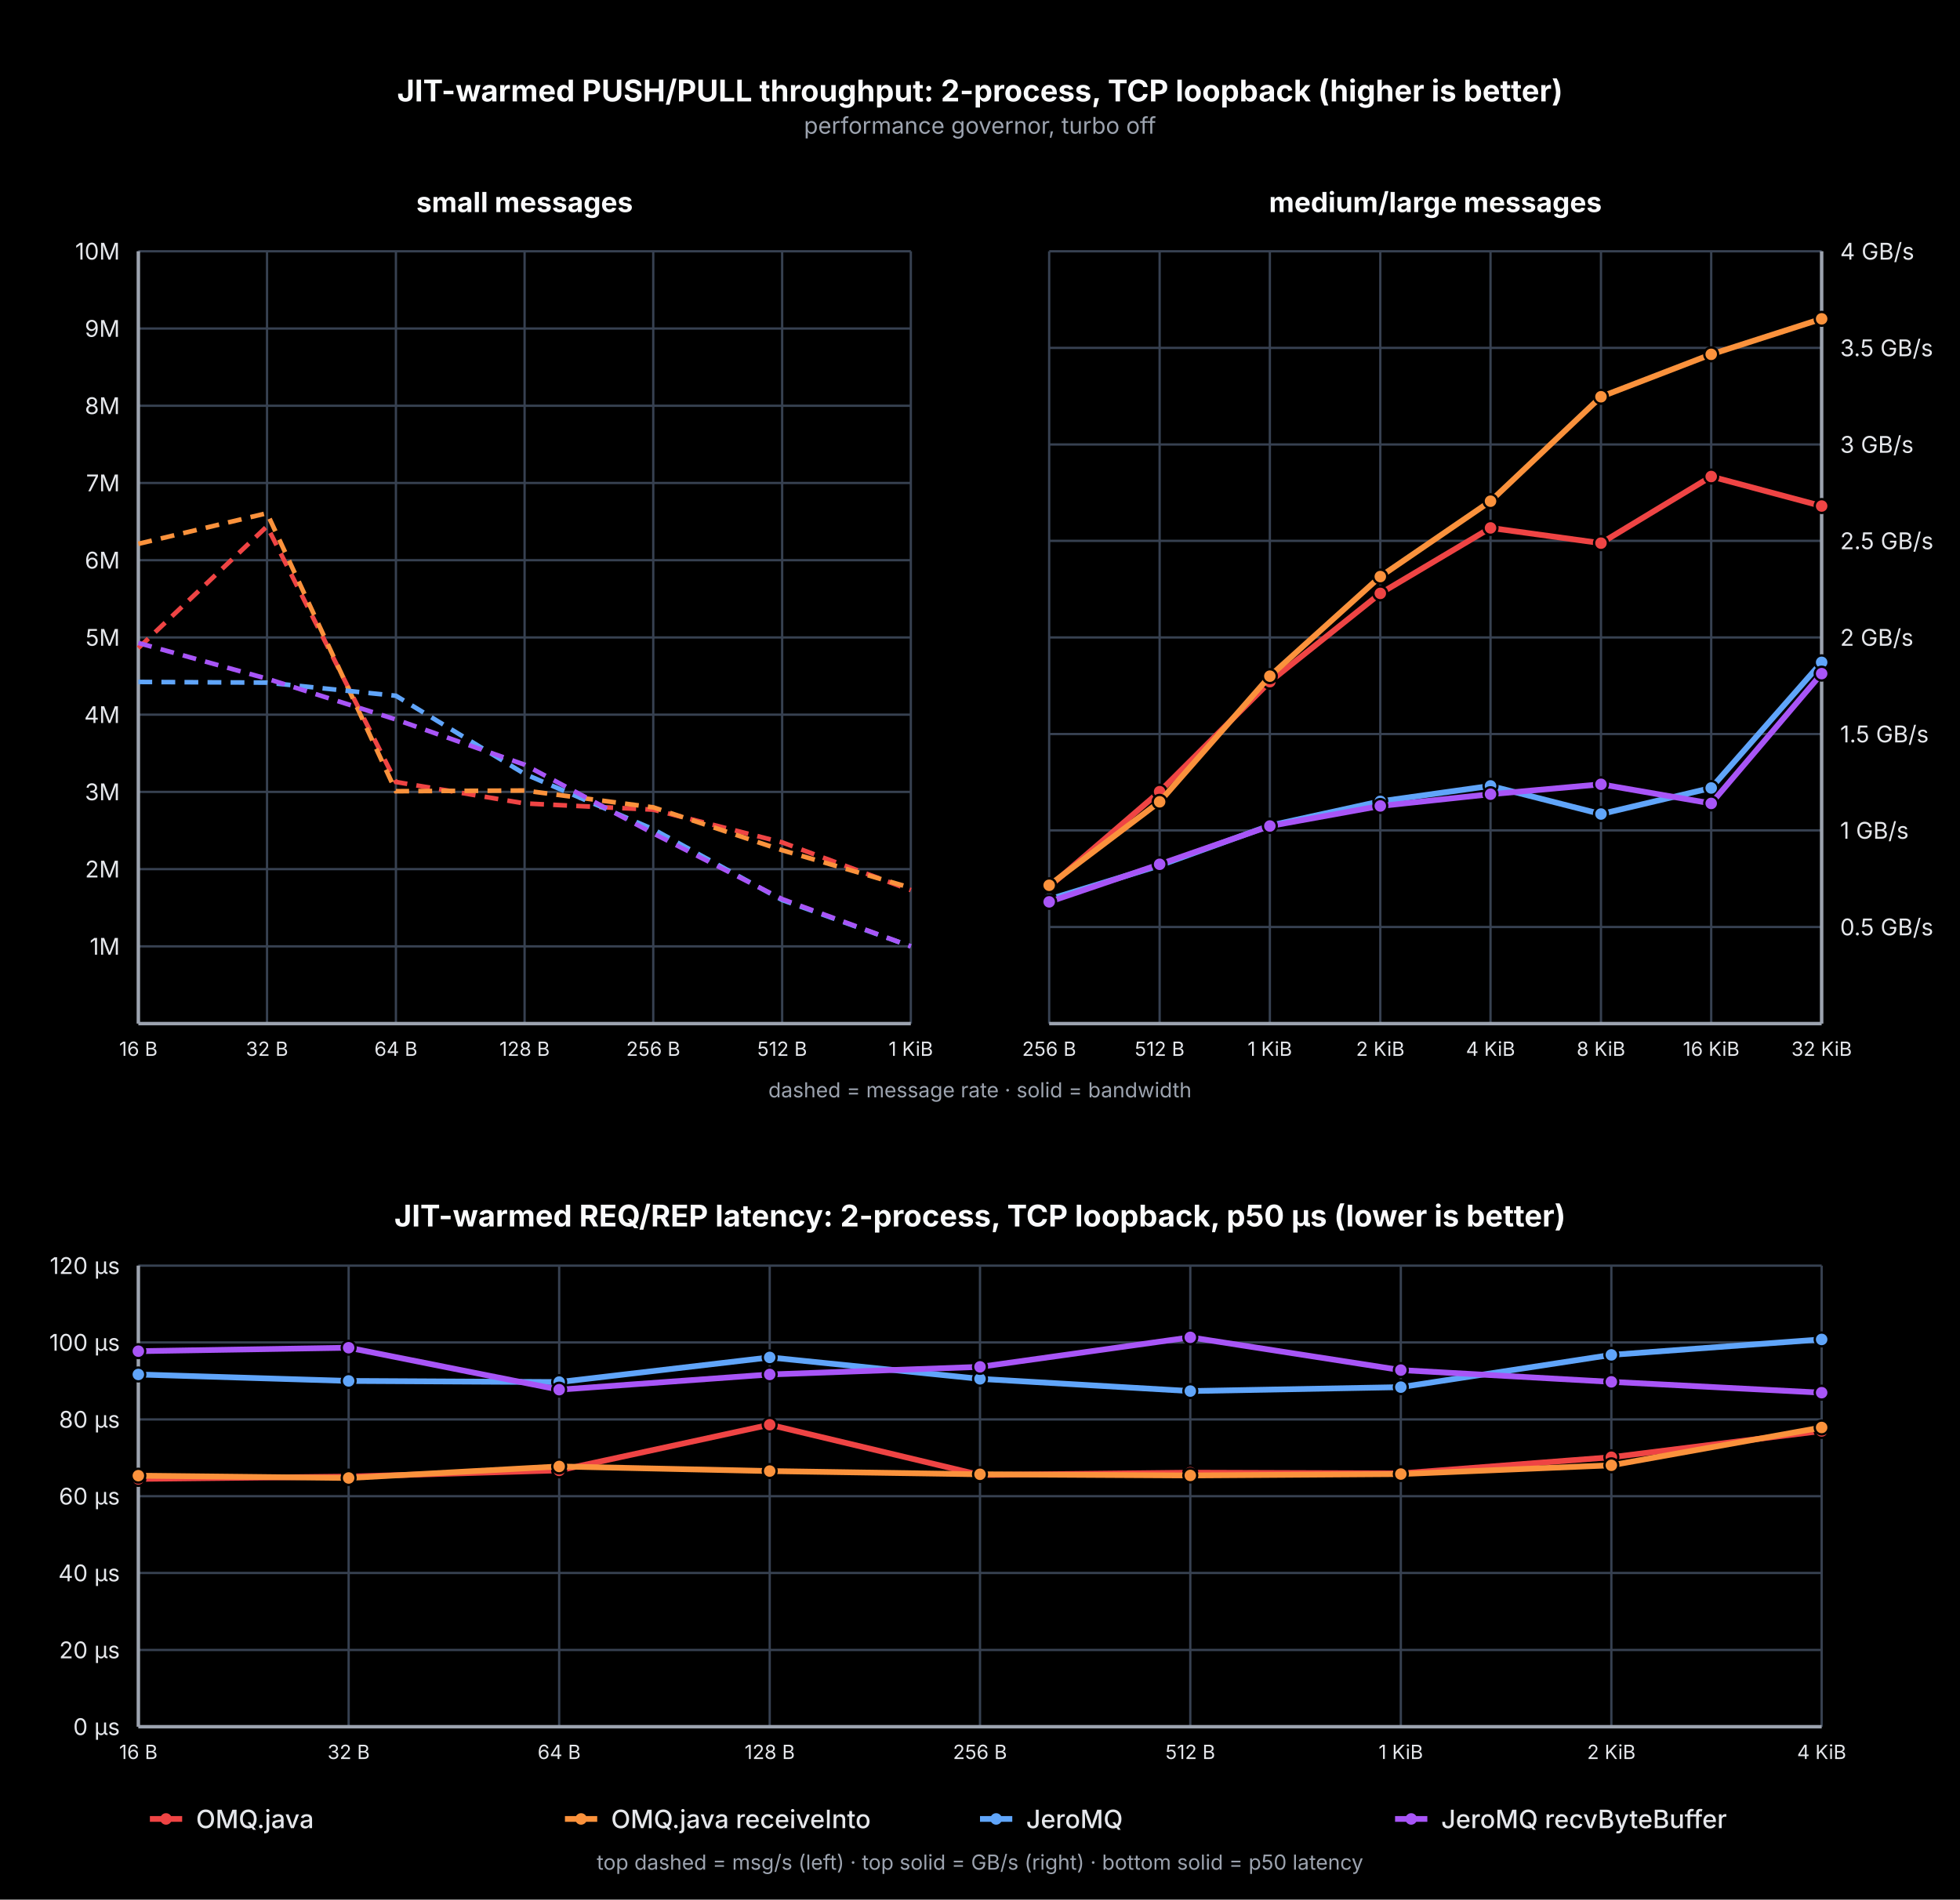
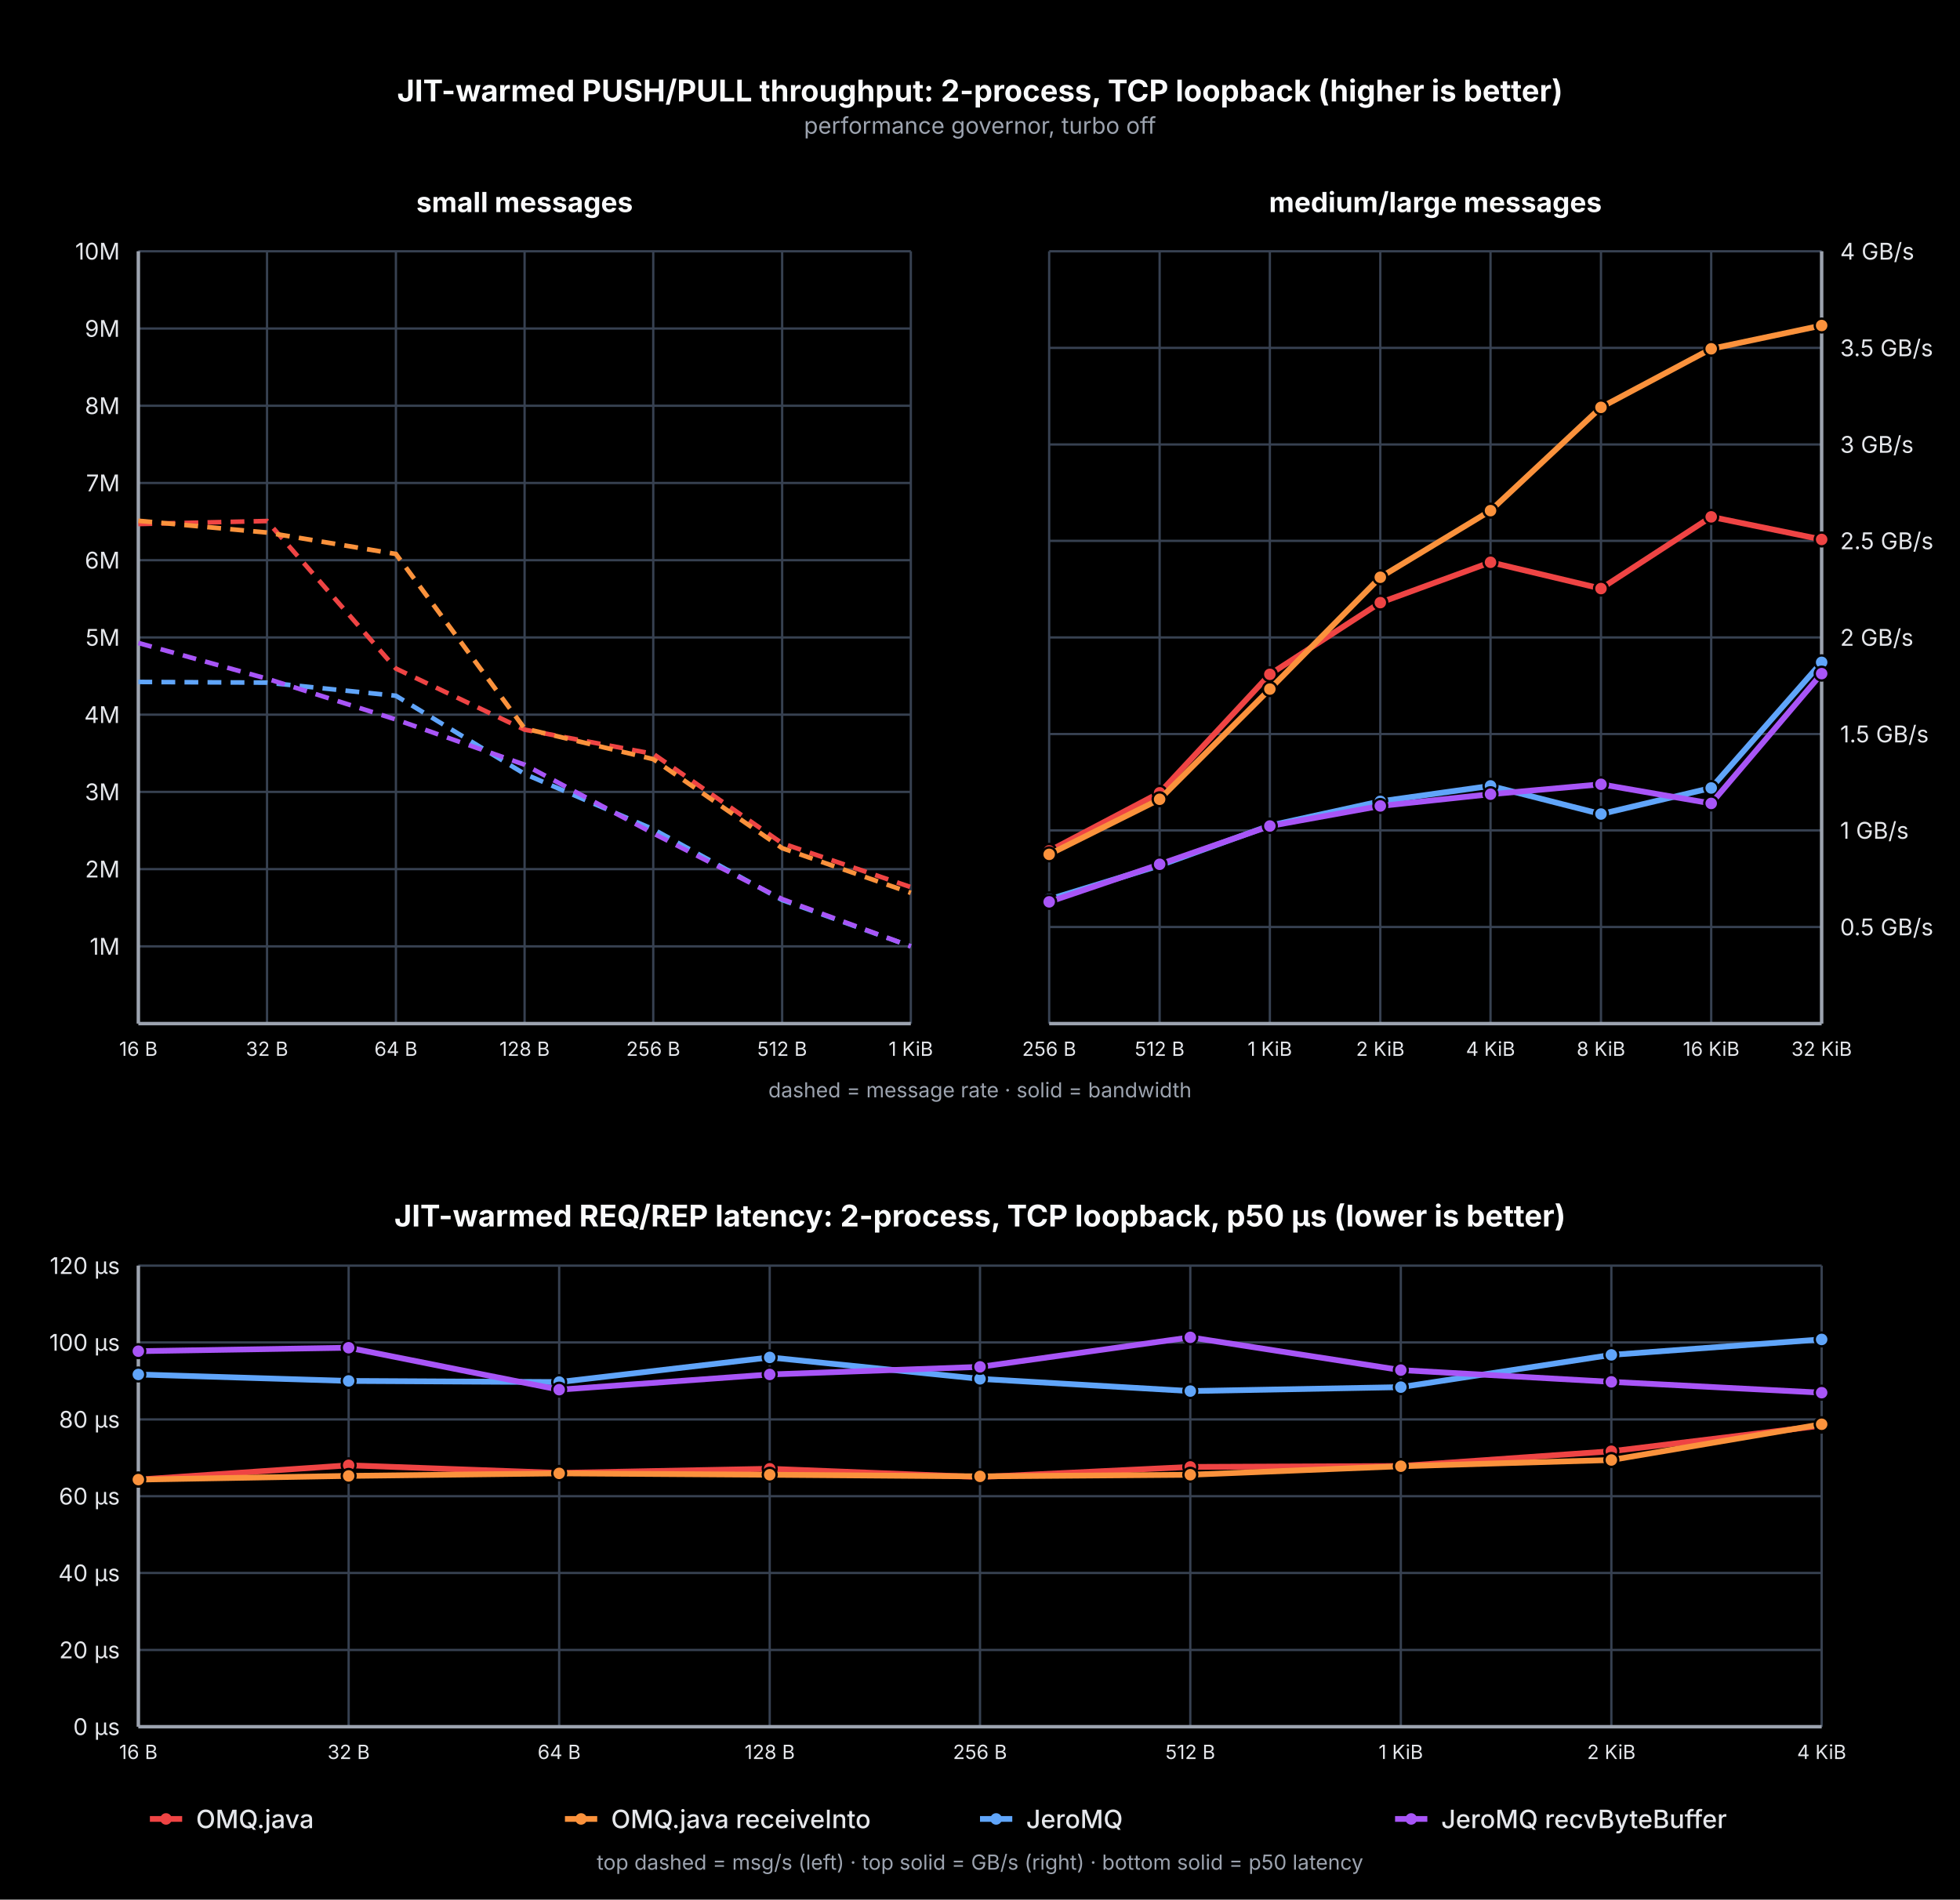
<svg xmlns="http://www.w3.org/2000/svg" viewBox="0 0 850 824" font-family="system-ui, -apple-system, sans-serif">
  <rect width="850" height="824" fill="#000000" />
  <text x="425.0" y="44" text-anchor="middle" fill="#f9fafb" font-size="13" font-weight="700">JIT-warmed PUSH/PULL throughput: 2-process, TCP loopback (higher is better)</text>
  <text x="425.0" y="58" text-anchor="middle" fill="#9ca3af" font-size="10">performance governor, turbo off</text>
  <line x1="60" y1="410.5" x2="395" y2="410.5" stroke="#374151" stroke-width="1" />
  <text x="52" y="410.5" text-anchor="end" dominant-baseline="middle" fill="#e5e7eb" font-size="10">1M</text>
  <line x1="60" y1="377.0" x2="395" y2="377.0" stroke="#374151" stroke-width="1" />
  <text x="52" y="377.0" text-anchor="end" dominant-baseline="middle" fill="#e5e7eb" font-size="10">2M</text>
  <line x1="60" y1="343.5" x2="395" y2="343.5" stroke="#374151" stroke-width="1" />
  <text x="52" y="343.5" text-anchor="end" dominant-baseline="middle" fill="#e5e7eb" font-size="10">3M</text>
  <line x1="60" y1="310.0" x2="395" y2="310.0" stroke="#374151" stroke-width="1" />
  <text x="52" y="310.0" text-anchor="end" dominant-baseline="middle" fill="#e5e7eb" font-size="10">4M</text>
  <line x1="60" y1="276.5" x2="395" y2="276.5" stroke="#374151" stroke-width="1" />
  <text x="52" y="276.5" text-anchor="end" dominant-baseline="middle" fill="#e5e7eb" font-size="10">5M</text>
  <line x1="60" y1="243.0" x2="395" y2="243.0" stroke="#374151" stroke-width="1" />
  <text x="52" y="243.0" text-anchor="end" dominant-baseline="middle" fill="#e5e7eb" font-size="10">6M</text>
  <line x1="60" y1="209.5" x2="395" y2="209.5" stroke="#374151" stroke-width="1" />
  <text x="52" y="209.5" text-anchor="end" dominant-baseline="middle" fill="#e5e7eb" font-size="10">7M</text>
  <line x1="60" y1="176.0" x2="395" y2="176.0" stroke="#374151" stroke-width="1" />
  <text x="52" y="176.0" text-anchor="end" dominant-baseline="middle" fill="#e5e7eb" font-size="10">8M</text>
  <line x1="60" y1="142.5" x2="395" y2="142.5" stroke="#374151" stroke-width="1" />
  <text x="52" y="142.5" text-anchor="end" dominant-baseline="middle" fill="#e5e7eb" font-size="10">9M</text>
  <line x1="60" y1="109.0" x2="395" y2="109.0" stroke="#374151" stroke-width="1" />
  <text x="52" y="109.0" text-anchor="end" dominant-baseline="middle" fill="#e5e7eb" font-size="10">10M</text>
  <line x1="60.0" y1="109" x2="60.0" y2="444" stroke="#374151" stroke-width="1" />
  <line x1="115.8" y1="109" x2="115.8" y2="444" stroke="#374151" stroke-width="1" />
  <line x1="171.7" y1="109" x2="171.7" y2="444" stroke="#374151" stroke-width="1" />
  <line x1="227.5" y1="109" x2="227.5" y2="444" stroke="#374151" stroke-width="1" />
  <line x1="283.3" y1="109" x2="283.3" y2="444" stroke="#374151" stroke-width="1" />
  <line x1="339.2" y1="109" x2="339.2" y2="444" stroke="#374151" stroke-width="1" />
  <line x1="395.0" y1="109" x2="395.0" y2="444" stroke="#374151" stroke-width="1" />
  <line x1="60" y1="109" x2="60" y2="444" stroke="#9ca3af" stroke-width="1.5" />
  <line x1="60" y1="444" x2="395" y2="444" stroke="#9ca3af" stroke-width="1.5" />
  <line x1="455" y1="402.1" x2="790" y2="402.1" stroke="#374151" stroke-width="1" />
  <text x="798" y="402.1" text-anchor="start" dominant-baseline="middle" fill="#e5e7eb" font-size="10">0.5 GB/s</text>
  <line x1="455" y1="360.2" x2="790" y2="360.2" stroke="#374151" stroke-width="1" />
  <text x="798" y="360.2" text-anchor="start" dominant-baseline="middle" fill="#e5e7eb" font-size="10">1 GB/s</text>
  <line x1="455" y1="318.4" x2="790" y2="318.4" stroke="#374151" stroke-width="1" />
  <text x="798" y="318.4" text-anchor="start" dominant-baseline="middle" fill="#e5e7eb" font-size="10">1.5 GB/s</text>
  <line x1="455" y1="276.5" x2="790" y2="276.5" stroke="#374151" stroke-width="1" />
  <text x="798" y="276.5" text-anchor="start" dominant-baseline="middle" fill="#e5e7eb" font-size="10">2 GB/s</text>
  <line x1="455" y1="234.6" x2="790" y2="234.6" stroke="#374151" stroke-width="1" />
  <text x="798" y="234.6" text-anchor="start" dominant-baseline="middle" fill="#e5e7eb" font-size="10">2.5 GB/s</text>
  <line x1="455" y1="192.8" x2="790" y2="192.8" stroke="#374151" stroke-width="1" />
  <text x="798" y="192.8" text-anchor="start" dominant-baseline="middle" fill="#e5e7eb" font-size="10">3 GB/s</text>
  <line x1="455" y1="150.9" x2="790" y2="150.9" stroke="#374151" stroke-width="1" />
  <text x="798" y="150.9" text-anchor="start" dominant-baseline="middle" fill="#e5e7eb" font-size="10">3.5 GB/s</text>
  <line x1="455" y1="109.0" x2="790" y2="109.0" stroke="#374151" stroke-width="1" />
  <text x="798" y="109.0" text-anchor="start" dominant-baseline="middle" fill="#e5e7eb" font-size="10">4 GB/s</text>
  <line x1="455.0" y1="109" x2="455.0" y2="444" stroke="#374151" stroke-width="1" />
  <line x1="502.9" y1="109" x2="502.9" y2="444" stroke="#374151" stroke-width="1" />
  <line x1="550.7" y1="109" x2="550.7" y2="444" stroke="#374151" stroke-width="1" />
  <line x1="598.6" y1="109" x2="598.6" y2="444" stroke="#374151" stroke-width="1" />
  <line x1="646.4" y1="109" x2="646.4" y2="444" stroke="#374151" stroke-width="1" />
  <line x1="694.3" y1="109" x2="694.3" y2="444" stroke="#374151" stroke-width="1" />
  <line x1="742.1" y1="109" x2="742.1" y2="444" stroke="#374151" stroke-width="1" />
  <line x1="790.0" y1="109" x2="790.0" y2="444" stroke="#374151" stroke-width="1" />
  <line x1="790" y1="109" x2="790" y2="444" stroke="#9ca3af" stroke-width="1.5" />
  <line x1="455" y1="444" x2="790" y2="444" stroke="#9ca3af" stroke-width="1.5" />
  <text x="227.5" y="92" text-anchor="middle" fill="#f9fafb" font-size="12" font-weight="700">small messages</text>
  <text x="622.5" y="92" text-anchor="middle" fill="#f9fafb" font-size="12" font-weight="700">medium/large messages</text>
-   <polyline points="60.0,281.1 115.8,228.3 171.7,339.2 227.5,348.5 283.3,351.2 339.2,365.4 395.0,386.1" fill="none" stroke="#ef4444" stroke-width="2" stroke-dasharray="6,4" />
-   <polyline points="60.0,235.9 115.8,222.6 171.7,343.2 227.5,342.9 283.3,350.2 339.2,368.8 395.0,385.1" fill="none" stroke="#fb923c" stroke-width="2" stroke-dasharray="6,4" />
+   <polyline points="60.0,227.3 115.8,226.0 171.7,290.0 227.5,316.5 283.3,327.0 339.2,365.8 395.0,384.8" fill="none" stroke="#ef4444" stroke-width="2" stroke-dasharray="6,4" />
+   <polyline points="60.0,225.9 115.8,231.0 171.7,240.3 227.5,316.0 283.3,329.3 339.2,367.9 395.0,387.3" fill="none" stroke="#fb923c" stroke-width="2" stroke-dasharray="6,4" />
  <polyline points="60.0,295.8 115.8,296.1 171.7,301.8 227.5,335.7 283.3,359.7 339.2,390.4 395.0,410.5" fill="none" stroke="#60a5fa" stroke-width="2" stroke-dasharray="6,4" />
  <polyline points="60.0,278.9 115.8,294.4 171.7,312.1 227.5,331.7 283.3,361.5 339.2,390.0 395.0,410.5" fill="none" stroke="#a855f7" stroke-width="2" stroke-dasharray="6,4" />
-   <polyline points="455.0,384.6 502.9,343.4 550.7,295.7 598.6,257.4 646.4,229.0 694.3,235.6 742.1,206.7 790.0,219.5" fill="none" stroke="#ef4444" stroke-width="2.5" stroke-linecap="round" stroke-linejoin="round" />
-   <circle cx="455.0" cy="384.6" r="3" fill="#ef4444" stroke="#000000" stroke-width="1" />
-   <circle cx="502.9" cy="343.4" r="3" fill="#ef4444" stroke="#000000" stroke-width="1" />
-   <circle cx="550.7" cy="295.7" r="3" fill="#ef4444" stroke="#000000" stroke-width="1" />
-   <circle cx="598.6" cy="257.4" r="3" fill="#ef4444" stroke="#000000" stroke-width="1" />
-   <circle cx="646.4" cy="229.0" r="3" fill="#ef4444" stroke="#000000" stroke-width="1" />
-   <circle cx="694.3" cy="235.6" r="3" fill="#ef4444" stroke="#000000" stroke-width="1" />
-   <circle cx="742.1" cy="206.7" r="3" fill="#ef4444" stroke="#000000" stroke-width="1" />
-   <circle cx="790.0" cy="219.5" r="3" fill="#ef4444" stroke="#000000" stroke-width="1" />
-   <polyline points="455.0,384.0 502.9,347.8 550.7,293.3 598.6,250.1 646.4,217.4 694.3,172.1 742.1,153.7 790.0,138.3" fill="none" stroke="#fb923c" stroke-width="2.5" stroke-linecap="round" stroke-linejoin="round" />
-   <circle cx="455.0" cy="384.0" r="3" fill="#fb923c" stroke="#000000" stroke-width="1" />
-   <circle cx="502.9" cy="347.8" r="3" fill="#fb923c" stroke="#000000" stroke-width="1" />
-   <circle cx="550.7" cy="293.3" r="3" fill="#fb923c" stroke="#000000" stroke-width="1" />
-   <circle cx="598.6" cy="250.1" r="3" fill="#fb923c" stroke="#000000" stroke-width="1" />
-   <circle cx="646.4" cy="217.4" r="3" fill="#fb923c" stroke="#000000" stroke-width="1" />
-   <circle cx="694.3" cy="172.1" r="3" fill="#fb923c" stroke="#000000" stroke-width="1" />
-   <circle cx="742.1" cy="153.7" r="3" fill="#fb923c" stroke="#000000" stroke-width="1" />
-   <circle cx="790.0" cy="138.3" r="3" fill="#fb923c" stroke="#000000" stroke-width="1" />
+   <polyline points="455.0,369.1 502.9,343.9 550.7,292.5 598.6,261.4 646.4,243.9 694.3,255.3 742.1,224.2 790.0,234.0" fill="none" stroke="#ef4444" stroke-width="2.5" stroke-linecap="round" stroke-linejoin="round" />
+   <circle cx="455.0" cy="369.1" r="3" fill="#ef4444" stroke="#000000" stroke-width="1" />
+   <circle cx="502.9" cy="343.9" r="3" fill="#ef4444" stroke="#000000" stroke-width="1" />
+   <circle cx="550.7" cy="292.5" r="3" fill="#ef4444" stroke="#000000" stroke-width="1" />
+   <circle cx="598.6" cy="261.4" r="3" fill="#ef4444" stroke="#000000" stroke-width="1" />
+   <circle cx="646.4" cy="243.9" r="3" fill="#ef4444" stroke="#000000" stroke-width="1" />
+   <circle cx="694.3" cy="255.3" r="3" fill="#ef4444" stroke="#000000" stroke-width="1" />
+   <circle cx="742.1" cy="224.2" r="3" fill="#ef4444" stroke="#000000" stroke-width="1" />
+   <circle cx="790.0" cy="234.0" r="3" fill="#ef4444" stroke="#000000" stroke-width="1" />
+   <polyline points="455.0,370.6 502.9,346.7 550.7,298.9 598.6,250.4 646.4,221.5 694.3,176.7 742.1,151.3 790.0,141.2" fill="none" stroke="#fb923c" stroke-width="2.5" stroke-linecap="round" stroke-linejoin="round" />
+   <circle cx="455.0" cy="370.6" r="3" fill="#fb923c" stroke="#000000" stroke-width="1" />
+   <circle cx="502.9" cy="346.7" r="3" fill="#fb923c" stroke="#000000" stroke-width="1" />
+   <circle cx="550.7" cy="298.9" r="3" fill="#fb923c" stroke="#000000" stroke-width="1" />
+   <circle cx="598.6" cy="250.4" r="3" fill="#fb923c" stroke="#000000" stroke-width="1" />
+   <circle cx="646.4" cy="221.5" r="3" fill="#fb923c" stroke="#000000" stroke-width="1" />
+   <circle cx="694.3" cy="176.7" r="3" fill="#fb923c" stroke="#000000" stroke-width="1" />
+   <circle cx="742.1" cy="151.3" r="3" fill="#fb923c" stroke="#000000" stroke-width="1" />
+   <circle cx="790.0" cy="141.2" r="3" fill="#fb923c" stroke="#000000" stroke-width="1" />
  <polyline points="455.0,390.1 502.9,375.4 550.7,358.1 598.6,347.6 646.4,340.9 694.3,353.1 742.1,341.8 790.0,287.3" fill="none" stroke="#60a5fa" stroke-width="2.5" stroke-linecap="round" stroke-linejoin="round" />
  <circle cx="455.0" cy="390.1" r="3" fill="#60a5fa" stroke="#000000" stroke-width="1" />
  <circle cx="502.9" cy="375.4" r="3" fill="#60a5fa" stroke="#000000" stroke-width="1" />
  <circle cx="550.7" cy="358.1" r="3" fill="#60a5fa" stroke="#000000" stroke-width="1" />
  <circle cx="598.6" cy="347.6" r="3" fill="#60a5fa" stroke="#000000" stroke-width="1" />
  <circle cx="646.4" cy="340.9" r="3" fill="#60a5fa" stroke="#000000" stroke-width="1" />
  <circle cx="694.3" cy="353.1" r="3" fill="#60a5fa" stroke="#000000" stroke-width="1" />
  <circle cx="742.1" cy="341.8" r="3" fill="#60a5fa" stroke="#000000" stroke-width="1" />
  <circle cx="790.0" cy="287.3" r="3" fill="#60a5fa" stroke="#000000" stroke-width="1" />
  <polyline points="455.0,391.2 502.9,374.9 550.7,358.3 598.6,349.6 646.4,344.5 694.3,340.2 742.1,348.5 790.0,292.2" fill="none" stroke="#a855f7" stroke-width="2.5" stroke-linecap="round" stroke-linejoin="round" />
  <circle cx="455.0" cy="391.2" r="3" fill="#a855f7" stroke="#000000" stroke-width="1" />
  <circle cx="502.9" cy="374.9" r="3" fill="#a855f7" stroke="#000000" stroke-width="1" />
  <circle cx="550.7" cy="358.3" r="3" fill="#a855f7" stroke="#000000" stroke-width="1" />
  <circle cx="598.6" cy="349.6" r="3" fill="#a855f7" stroke="#000000" stroke-width="1" />
  <circle cx="646.4" cy="344.5" r="3" fill="#a855f7" stroke="#000000" stroke-width="1" />
  <circle cx="694.3" cy="340.2" r="3" fill="#a855f7" stroke="#000000" stroke-width="1" />
  <circle cx="742.1" cy="348.5" r="3" fill="#a855f7" stroke="#000000" stroke-width="1" />
  <circle cx="790.0" cy="292.2" r="3" fill="#a855f7" stroke="#000000" stroke-width="1" />
  <text x="60.0" y="458" text-anchor="middle" fill="#e5e7eb" font-size="8.5">16 B</text>
  <text x="115.8" y="458" text-anchor="middle" fill="#e5e7eb" font-size="8.5">32 B</text>
  <text x="171.7" y="458" text-anchor="middle" fill="#e5e7eb" font-size="8.5">64 B</text>
  <text x="227.5" y="458" text-anchor="middle" fill="#e5e7eb" font-size="8.5">128 B</text>
  <text x="283.3" y="458" text-anchor="middle" fill="#e5e7eb" font-size="8.5">256 B</text>
  <text x="339.2" y="458" text-anchor="middle" fill="#e5e7eb" font-size="8.5">512 B</text>
  <text x="395.0" y="458" text-anchor="middle" fill="#e5e7eb" font-size="8.5">1 KiB</text>
  <text x="455.0" y="458" text-anchor="middle" fill="#e5e7eb" font-size="8.5">256 B</text>
  <text x="502.9" y="458" text-anchor="middle" fill="#e5e7eb" font-size="8.5">512 B</text>
  <text x="550.7" y="458" text-anchor="middle" fill="#e5e7eb" font-size="8.5">1 KiB</text>
  <text x="598.6" y="458" text-anchor="middle" fill="#e5e7eb" font-size="8.5">2 KiB</text>
  <text x="646.4" y="458" text-anchor="middle" fill="#e5e7eb" font-size="8.5">4 KiB</text>
  <text x="694.3" y="458" text-anchor="middle" fill="#e5e7eb" font-size="8.5">8 KiB</text>
  <text x="742.1" y="458" text-anchor="middle" fill="#e5e7eb" font-size="8.5">16 KiB</text>
  <text x="790.0" y="458" text-anchor="middle" fill="#e5e7eb" font-size="8.5">32 KiB</text>
  <text x="425.0" y="476" text-anchor="middle" fill="#9ca3af" font-size="9">dashed = message rate · solid = bandwidth</text>
  <text x="425.0" y="532" text-anchor="middle" fill="#f9fafb" font-size="13" font-weight="700">JIT-warmed REQ/REP latency: 2-process, TCP loopback, p50 μs (lower is better)</text>
  <line x1="60" y1="749.0" x2="790" y2="749.0" stroke="#374151" stroke-width="1" />
  <text x="52" y="749.0" text-anchor="end" dominant-baseline="middle" fill="#e5e7eb" font-size="10">0 μs</text>
  <line x1="60" y1="715.7" x2="790" y2="715.7" stroke="#374151" stroke-width="1" />
  <text x="52" y="715.7" text-anchor="end" dominant-baseline="middle" fill="#e5e7eb" font-size="10">20 μs</text>
  <line x1="60" y1="682.3" x2="790" y2="682.3" stroke="#374151" stroke-width="1" />
  <text x="52" y="682.3" text-anchor="end" dominant-baseline="middle" fill="#e5e7eb" font-size="10">40 μs</text>
  <line x1="60" y1="649.0" x2="790" y2="649.0" stroke="#374151" stroke-width="1" />
  <text x="52" y="649.0" text-anchor="end" dominant-baseline="middle" fill="#e5e7eb" font-size="10">60 μs</text>
  <line x1="60" y1="615.7" x2="790" y2="615.7" stroke="#374151" stroke-width="1" />
  <text x="52" y="615.7" text-anchor="end" dominant-baseline="middle" fill="#e5e7eb" font-size="10">80 μs</text>
  <line x1="60" y1="582.3" x2="790" y2="582.3" stroke="#374151" stroke-width="1" />
  <text x="52" y="582.3" text-anchor="end" dominant-baseline="middle" fill="#e5e7eb" font-size="10">100 μs</text>
  <line x1="60" y1="549.0" x2="790" y2="549.0" stroke="#374151" stroke-width="1" />
  <text x="52" y="549.0" text-anchor="end" dominant-baseline="middle" fill="#e5e7eb" font-size="10">120 μs</text>
  <line x1="60.0" y1="549" x2="60.0" y2="749" stroke="#374151" stroke-width="1" />
  <line x1="151.2" y1="549" x2="151.2" y2="749" stroke="#374151" stroke-width="1" />
  <line x1="242.5" y1="549" x2="242.5" y2="749" stroke="#374151" stroke-width="1" />
  <line x1="333.8" y1="549" x2="333.8" y2="749" stroke="#374151" stroke-width="1" />
  <line x1="425.0" y1="549" x2="425.0" y2="749" stroke="#374151" stroke-width="1" />
  <line x1="516.2" y1="549" x2="516.2" y2="749" stroke="#374151" stroke-width="1" />
  <line x1="607.5" y1="549" x2="607.5" y2="749" stroke="#374151" stroke-width="1" />
  <line x1="698.8" y1="549" x2="698.8" y2="749" stroke="#374151" stroke-width="1" />
  <line x1="790.0" y1="549" x2="790.0" y2="749" stroke="#374151" stroke-width="1" />
  <line x1="60" y1="549" x2="60" y2="749" stroke="#9ca3af" stroke-width="1.5" />
  <line x1="60" y1="749" x2="790" y2="749" stroke="#9ca3af" stroke-width="1.5" />
-   <polyline points="60.0,641.5 151.2,640.5 242.5,637.8 333.8,618.0 425.0,639.8 516.2,638.8 607.5,639.1 698.8,632.1 790.0,620.7" fill="none" stroke="#ef4444" stroke-width="2.5" stroke-linecap="round" stroke-linejoin="round" />
-   <circle cx="60.0" cy="641.5" r="3" fill="#ef4444" stroke="#000000" stroke-width="1" />
-   <circle cx="151.2" cy="640.5" r="3" fill="#ef4444" stroke="#000000" stroke-width="1" />
-   <circle cx="242.5" cy="637.8" r="3" fill="#ef4444" stroke="#000000" stroke-width="1" />
-   <circle cx="333.8" cy="618.0" r="3" fill="#ef4444" stroke="#000000" stroke-width="1" />
-   <circle cx="425.0" cy="639.8" r="3" fill="#ef4444" stroke="#000000" stroke-width="1" />
-   <circle cx="516.2" cy="638.8" r="3" fill="#ef4444" stroke="#000000" stroke-width="1" />
-   <circle cx="607.5" cy="639.1" r="3" fill="#ef4444" stroke="#000000" stroke-width="1" />
-   <circle cx="698.8" cy="632.1" r="3" fill="#ef4444" stroke="#000000" stroke-width="1" />
-   <circle cx="790.0" cy="620.7" r="3" fill="#ef4444" stroke="#000000" stroke-width="1" />
-   <polyline points="60.0,640.1 151.2,641.1 242.5,636.1 333.8,638.1 425.0,639.5 516.2,640.0 607.5,639.4 698.8,635.6 790.0,619.2" fill="none" stroke="#fb923c" stroke-width="2.5" stroke-linecap="round" stroke-linejoin="round" />
-   <circle cx="60.0" cy="640.1" r="3" fill="#fb923c" stroke="#000000" stroke-width="1" />
-   <circle cx="151.2" cy="641.1" r="3" fill="#fb923c" stroke="#000000" stroke-width="1" />
-   <circle cx="242.5" cy="636.1" r="3" fill="#fb923c" stroke="#000000" stroke-width="1" />
-   <circle cx="333.8" cy="638.1" r="3" fill="#fb923c" stroke="#000000" stroke-width="1" />
-   <circle cx="425.0" cy="639.5" r="3" fill="#fb923c" stroke="#000000" stroke-width="1" />
-   <circle cx="516.2" cy="640.0" r="3" fill="#fb923c" stroke="#000000" stroke-width="1" />
-   <circle cx="607.5" cy="639.4" r="3" fill="#fb923c" stroke="#000000" stroke-width="1" />
-   <circle cx="698.8" cy="635.6" r="3" fill="#fb923c" stroke="#000000" stroke-width="1" />
-   <circle cx="790.0" cy="619.2" r="3" fill="#fb923c" stroke="#000000" stroke-width="1" />
+   <polyline points="60.0,641.8 151.2,635.6 242.5,638.9 333.8,637.1 425.0,640.7 516.2,636.3 607.5,635.9 698.8,629.5 790.0,618.4" fill="none" stroke="#ef4444" stroke-width="2.5" stroke-linecap="round" stroke-linejoin="round" />
+   <circle cx="60.0" cy="641.8" r="3" fill="#ef4444" stroke="#000000" stroke-width="1" />
+   <circle cx="151.2" cy="635.6" r="3" fill="#ef4444" stroke="#000000" stroke-width="1" />
+   <circle cx="242.5" cy="638.9" r="3" fill="#ef4444" stroke="#000000" stroke-width="1" />
+   <circle cx="333.8" cy="637.1" r="3" fill="#ef4444" stroke="#000000" stroke-width="1" />
+   <circle cx="425.0" cy="640.7" r="3" fill="#ef4444" stroke="#000000" stroke-width="1" />
+   <circle cx="516.2" cy="636.3" r="3" fill="#ef4444" stroke="#000000" stroke-width="1" />
+   <circle cx="607.5" cy="635.9" r="3" fill="#ef4444" stroke="#000000" stroke-width="1" />
+   <circle cx="698.8" cy="629.5" r="3" fill="#ef4444" stroke="#000000" stroke-width="1" />
+   <circle cx="790.0" cy="618.4" r="3" fill="#ef4444" stroke="#000000" stroke-width="1" />
+   <polyline points="60.0,641.8 151.2,640.2 242.5,639.1 333.8,639.7 425.0,640.4 516.2,639.7 607.5,636.0 698.8,633.3 790.0,617.8" fill="none" stroke="#fb923c" stroke-width="2.5" stroke-linecap="round" stroke-linejoin="round" />
+   <circle cx="60.0" cy="641.8" r="3" fill="#fb923c" stroke="#000000" stroke-width="1" />
+   <circle cx="151.2" cy="640.2" r="3" fill="#fb923c" stroke="#000000" stroke-width="1" />
+   <circle cx="242.5" cy="639.1" r="3" fill="#fb923c" stroke="#000000" stroke-width="1" />
+   <circle cx="333.8" cy="639.7" r="3" fill="#fb923c" stroke="#000000" stroke-width="1" />
+   <circle cx="425.0" cy="640.4" r="3" fill="#fb923c" stroke="#000000" stroke-width="1" />
+   <circle cx="516.2" cy="639.7" r="3" fill="#fb923c" stroke="#000000" stroke-width="1" />
+   <circle cx="607.5" cy="636.0" r="3" fill="#fb923c" stroke="#000000" stroke-width="1" />
+   <circle cx="698.8" cy="633.3" r="3" fill="#fb923c" stroke="#000000" stroke-width="1" />
+   <circle cx="790.0" cy="617.8" r="3" fill="#fb923c" stroke="#000000" stroke-width="1" />
  <polyline points="60.0,596.2 151.2,599.0 242.5,599.5 333.8,588.8 425.0,598.1 516.2,603.4 607.5,601.7 698.8,587.7 790.0,581.0" fill="none" stroke="#60a5fa" stroke-width="2.5" stroke-linecap="round" stroke-linejoin="round" />
  <circle cx="60.0" cy="596.2" r="3" fill="#60a5fa" stroke="#000000" stroke-width="1" />
  <circle cx="151.2" cy="599.0" r="3" fill="#60a5fa" stroke="#000000" stroke-width="1" />
  <circle cx="242.5" cy="599.5" r="3" fill="#60a5fa" stroke="#000000" stroke-width="1" />
  <circle cx="333.8" cy="588.8" r="3" fill="#60a5fa" stroke="#000000" stroke-width="1" />
  <circle cx="425.0" cy="598.1" r="3" fill="#60a5fa" stroke="#000000" stroke-width="1" />
  <circle cx="516.2" cy="603.4" r="3" fill="#60a5fa" stroke="#000000" stroke-width="1" />
  <circle cx="607.5" cy="601.7" r="3" fill="#60a5fa" stroke="#000000" stroke-width="1" />
  <circle cx="698.8" cy="587.7" r="3" fill="#60a5fa" stroke="#000000" stroke-width="1" />
  <circle cx="790.0" cy="581.0" r="3" fill="#60a5fa" stroke="#000000" stroke-width="1" />
  <polyline points="60.0,586.1 151.2,584.6 242.5,602.8 333.8,596.2 425.0,592.9 516.2,580.1 607.5,594.3 698.8,599.4 790.0,604.1" fill="none" stroke="#a855f7" stroke-width="2.5" stroke-linecap="round" stroke-linejoin="round" />
  <circle cx="60.0" cy="586.1" r="3" fill="#a855f7" stroke="#000000" stroke-width="1" />
  <circle cx="151.2" cy="584.6" r="3" fill="#a855f7" stroke="#000000" stroke-width="1" />
  <circle cx="242.5" cy="602.8" r="3" fill="#a855f7" stroke="#000000" stroke-width="1" />
  <circle cx="333.8" cy="596.2" r="3" fill="#a855f7" stroke="#000000" stroke-width="1" />
  <circle cx="425.0" cy="592.9" r="3" fill="#a855f7" stroke="#000000" stroke-width="1" />
  <circle cx="516.2" cy="580.1" r="3" fill="#a855f7" stroke="#000000" stroke-width="1" />
  <circle cx="607.5" cy="594.3" r="3" fill="#a855f7" stroke="#000000" stroke-width="1" />
  <circle cx="698.8" cy="599.4" r="3" fill="#a855f7" stroke="#000000" stroke-width="1" />
  <circle cx="790.0" cy="604.1" r="3" fill="#a855f7" stroke="#000000" stroke-width="1" />
  <text x="60.0" y="763" text-anchor="middle" fill="#e5e7eb" font-size="8.5">16 B</text>
  <text x="151.2" y="763" text-anchor="middle" fill="#e5e7eb" font-size="8.5">32 B</text>
  <text x="242.5" y="763" text-anchor="middle" fill="#e5e7eb" font-size="8.5">64 B</text>
  <text x="333.8" y="763" text-anchor="middle" fill="#e5e7eb" font-size="8.5">128 B</text>
  <text x="425.0" y="763" text-anchor="middle" fill="#e5e7eb" font-size="8.5">256 B</text>
  <text x="516.2" y="763" text-anchor="middle" fill="#e5e7eb" font-size="8.5">512 B</text>
  <text x="607.5" y="763" text-anchor="middle" fill="#e5e7eb" font-size="8.5">1 KiB</text>
  <text x="698.8" y="763" text-anchor="middle" fill="#e5e7eb" font-size="8.5">2 KiB</text>
  <text x="790.0" y="763" text-anchor="middle" fill="#e5e7eb" font-size="8.5">4 KiB</text>
  <line x1="65" y1="789" x2="79" y2="789" stroke="#ef4444" stroke-width="2.5" />
  <circle cx="72" cy="789" r="2.5" fill="#ef4444" />
  <text x="85" y="793" fill="#e5e7eb" font-size="11" font-weight="500">OMQ.java</text>
  <line x1="245" y1="789" x2="259" y2="789" stroke="#fb923c" stroke-width="2.5" />
  <circle cx="252" cy="789" r="2.5" fill="#fb923c" />
  <text x="265" y="793" fill="#e5e7eb" font-size="11" font-weight="500">OMQ.java receiveInto</text>
  <line x1="425" y1="789" x2="439" y2="789" stroke="#60a5fa" stroke-width="2.5" />
  <circle cx="432" cy="789" r="2.5" fill="#60a5fa" />
  <text x="445" y="793" fill="#e5e7eb" font-size="11" font-weight="500">JeroMQ</text>
  <line x1="605" y1="789" x2="619" y2="789" stroke="#a855f7" stroke-width="2.5" />
  <circle cx="612" cy="789" r="2.5" fill="#a855f7" />
  <text x="625" y="793" fill="#e5e7eb" font-size="11" font-weight="500">JeroMQ recvByteBuffer</text>
  <text x="425.0" y="811" text-anchor="middle" fill="#9ca3af" font-size="9">top dashed = msg/s (left) · top solid = GB/s (right) · bottom solid = p50 latency</text>
</svg>
